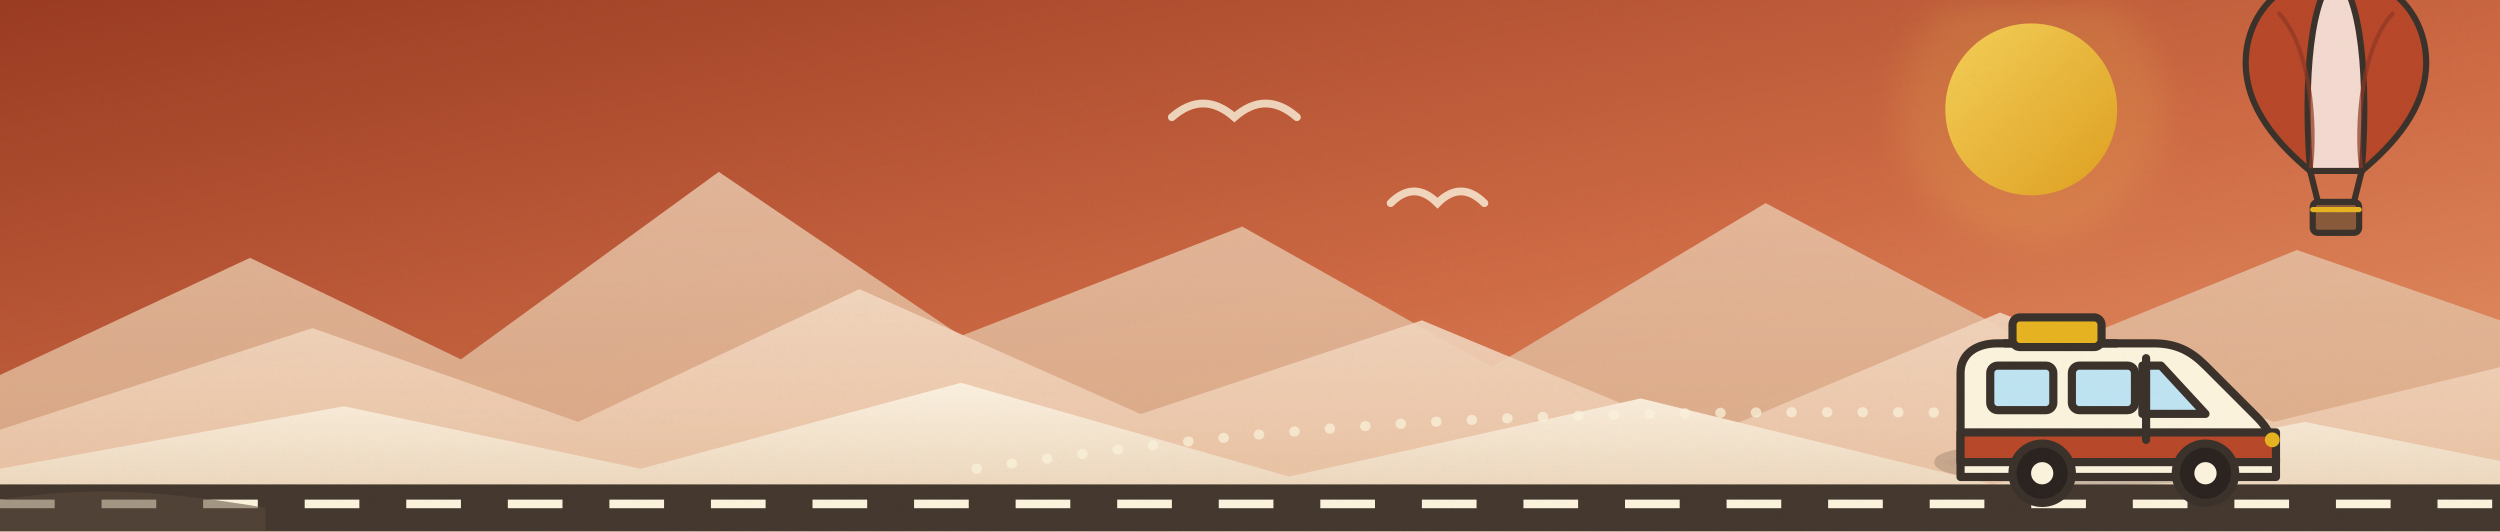
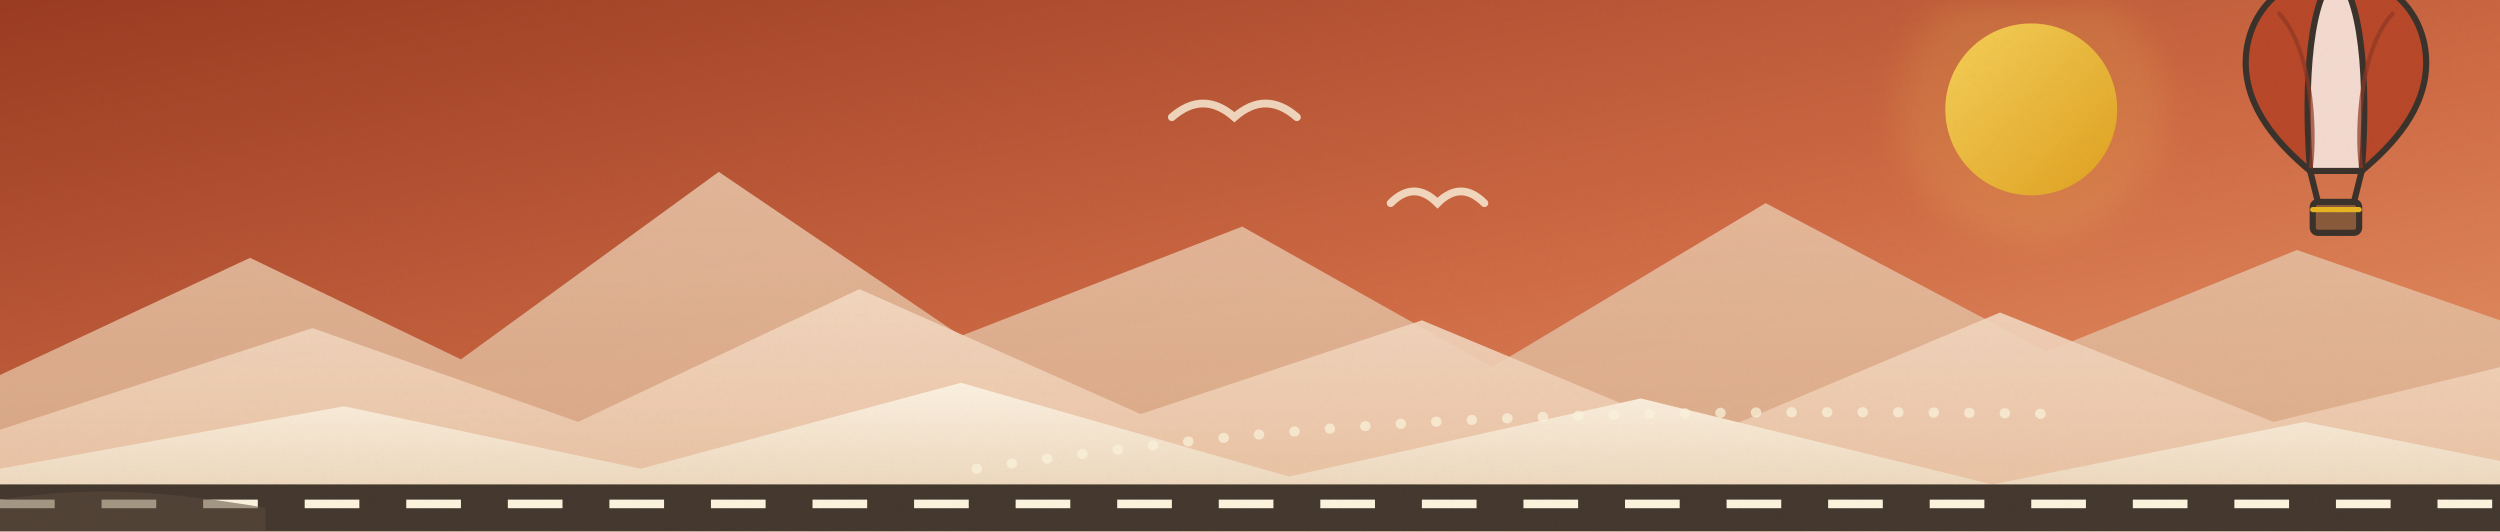
<svg xmlns="http://www.w3.org/2000/svg" viewBox="0 0 640 136" preserveAspectRatio="xMaxYMid slice" role="img" aria-label="Путешествуем по Грузии">
  <defs>
    <linearGradient id="sky" x1="0" y1="0" x2="1" y2="1">
      <stop offset="0" stop-color="#9A3B22" />
      <stop offset=".55" stop-color="#CE6A44" />
      <stop offset="1" stop-color="#E99A6C" />
    </linearGradient>
    <linearGradient id="far" x1="0" y1="0" x2="0" y2="1">
      <stop offset="0" stop-color="#E9C6AA" />
      <stop offset="1" stop-color="#D9AE8C" />
    </linearGradient>
    <linearGradient id="mid" x1="0" y1="0" x2="0" y2="1">
      <stop offset="0" stop-color="#F3D9C2" />
      <stop offset="1" stop-color="#E8C0A0" />
    </linearGradient>
    <linearGradient id="near" x1="0" y1="0" x2="0" y2="1">
      <stop offset="0" stop-color="#FBF0DF" />
      <stop offset="1" stop-color="#E7CDB0" />
    </linearGradient>
    <linearGradient id="gold" x1="0" y1="0" x2="1" y2="1">
      <stop offset="0" stop-color="#F7D35A" />
      <stop offset="1" stop-color="#D99A16" />
    </linearGradient>
    <filter id="soft">
      <feGaussianBlur stdDeviation="4" />
    </filter>
    <filter id="grain">
      <feTurbulence type="fractalNoise" baseFrequency=".9" numOctaves="2" seed="5" stitchTiles="stitch" />
      <feColorMatrix type="saturate" values="0" />
      <feComponentTransfer>
        <feFuncA type="table" tableValues="0 .08" />
      </feComponentTransfer>
    </filter>
  </defs>
  <rect width="640" height="136" fill="url(#sky)" />
  <circle cx="520" cy="28" r="22" fill="url(#gold)" opacity=".95" />
  <circle cx="520" cy="28" r="34" fill="#F7D35A" opacity=".14" filter="url(#soft)" />
  <path d="M0 96 L64 66 L118 92 L184 44 L246 86 L318 58 L382 94 L452 52 L524 90 L588 64 L640 82 L640 136 L0 136Z" fill="url(#far)" opacity=".85" />
  <path d="M0 110 L80 84 L148 108 L220 74 L292 106 L364 82 L436 112 L512 80 L582 108 L640 94 L640 136 L0 136Z" fill="url(#mid)" opacity=".9" />
  <path d="M0 120 L88 104 L164 120 L246 98 L330 122 L420 102 L510 124 L590 108 L640 118 L640 136 L0 136Z" fill="url(#near)" />
  <path d="M0 124 H640 V136 H0Z" fill="#44382F" />
  <path d="M0 129 H640" stroke="#FBF3DC" stroke-width="2.2" stroke-dasharray="14 12" />
  <path d="M250 120 C330 108 402 104 528 106" fill="none" stroke="#FBF3DC" stroke-width="2.6" stroke-linecap="round" stroke-dasharray="0.1 9" opacity=".7" />
-   <g transform="translate(500 86) scale(.95)" stroke="#3B332B" stroke-width="2.2" stroke-linejoin="round" stroke-linecap="round">
-     <ellipse cx="40" cy="34" rx="44" ry="5" fill="#2B2420" opacity=".2" />
-     <path d="M2 28 V10 C2 5 6 2 12 2 H54 C60 2 64 4 68 8 L82 22 C85 25 87 29 87 33 V38 H2Z" fill="#FBF3DC" />
-     <path d="M2 26 H87 V34 H2Z" fill="#B8482A" />
-     <rect x="10" y="8" width="17" height="12" rx="2" fill="#BFE3F2" />
-     <rect x="32" y="8" width="17" height="12" rx="2" fill="#BFE3F2" />
-     <path d="M56 8 L68 21 H51 V8Z" fill="#BFE3F2" />
-     <path d="M52 6 V28" fill="none" />
-     <path d="M14 2 H44" fill="none" />
-     <rect x="16" y="-5" width="24" height="8" rx="2" fill="#E6B422" />
-     <circle cx="24" cy="37" r="8" fill="#2B2420" />
-     <circle cx="24" cy="37" r="3" fill="#FBF3DC" stroke="none" />
-     <circle cx="68" cy="37" r="8" fill="#2B2420" />
-     <circle cx="68" cy="37" r="3" fill="#FBF3DC" stroke="none" />
-     <circle cx="86" cy="28" r="2" fill="#E6B422" stroke="none" />
-   </g>
  <g transform="translate(598 20) scale(.66)" stroke="#3B332B" stroke-width="2.4" stroke-linejoin="round" stroke-linecap="round">
    <path d="M0 -40 C-22 -40 -35 -24 -35 -6 C-35 12 -22 26 -10 36 L10 36 C22 26 35 12 35 -6 C35 -24 22 -40 0 -40Z" fill="#B8482A" />
    <path d="M0 -40 C-12 -30 -12 12 -10 36 L10 36 C12 12 12 -30 0 -40Z" fill="#F3D9CF" />
    <path d="M-22 -25 C-8 -10 -8 26 -10 36 M22 -25 C8 -10 8 26 10 36" fill="none" stroke="#8F3724" stroke-width="1.6" opacity=".7" />
    <path d="M-10 36 L-7 48 M10 36 L7 48" fill="none" />
    <rect x="-9" y="48" width="18" height="12" rx="2" fill="#8A5A3B" />
    <path d="M-9 51 H9" stroke="#E6B422" stroke-width="2" />
  </g>
  <g fill="none" stroke="#FBF3DC" stroke-width="2" stroke-linecap="round" opacity=".8">
    <path d="M300 30 q8 -7 16 0 q8 -7 16 0" />
    <path d="M356 52 q6 -6 12 0 q6 -6 12 0" />
  </g>
  <path d="M0 136 L0 128 C24 124 44 126 68 130 L68 136Z" fill="#5B4A3D" opacity=".55" />
  <rect width="640" height="136" filter="url(#grain)" opacity=".45" style="mix-blend-mode:multiply" />
</svg>
